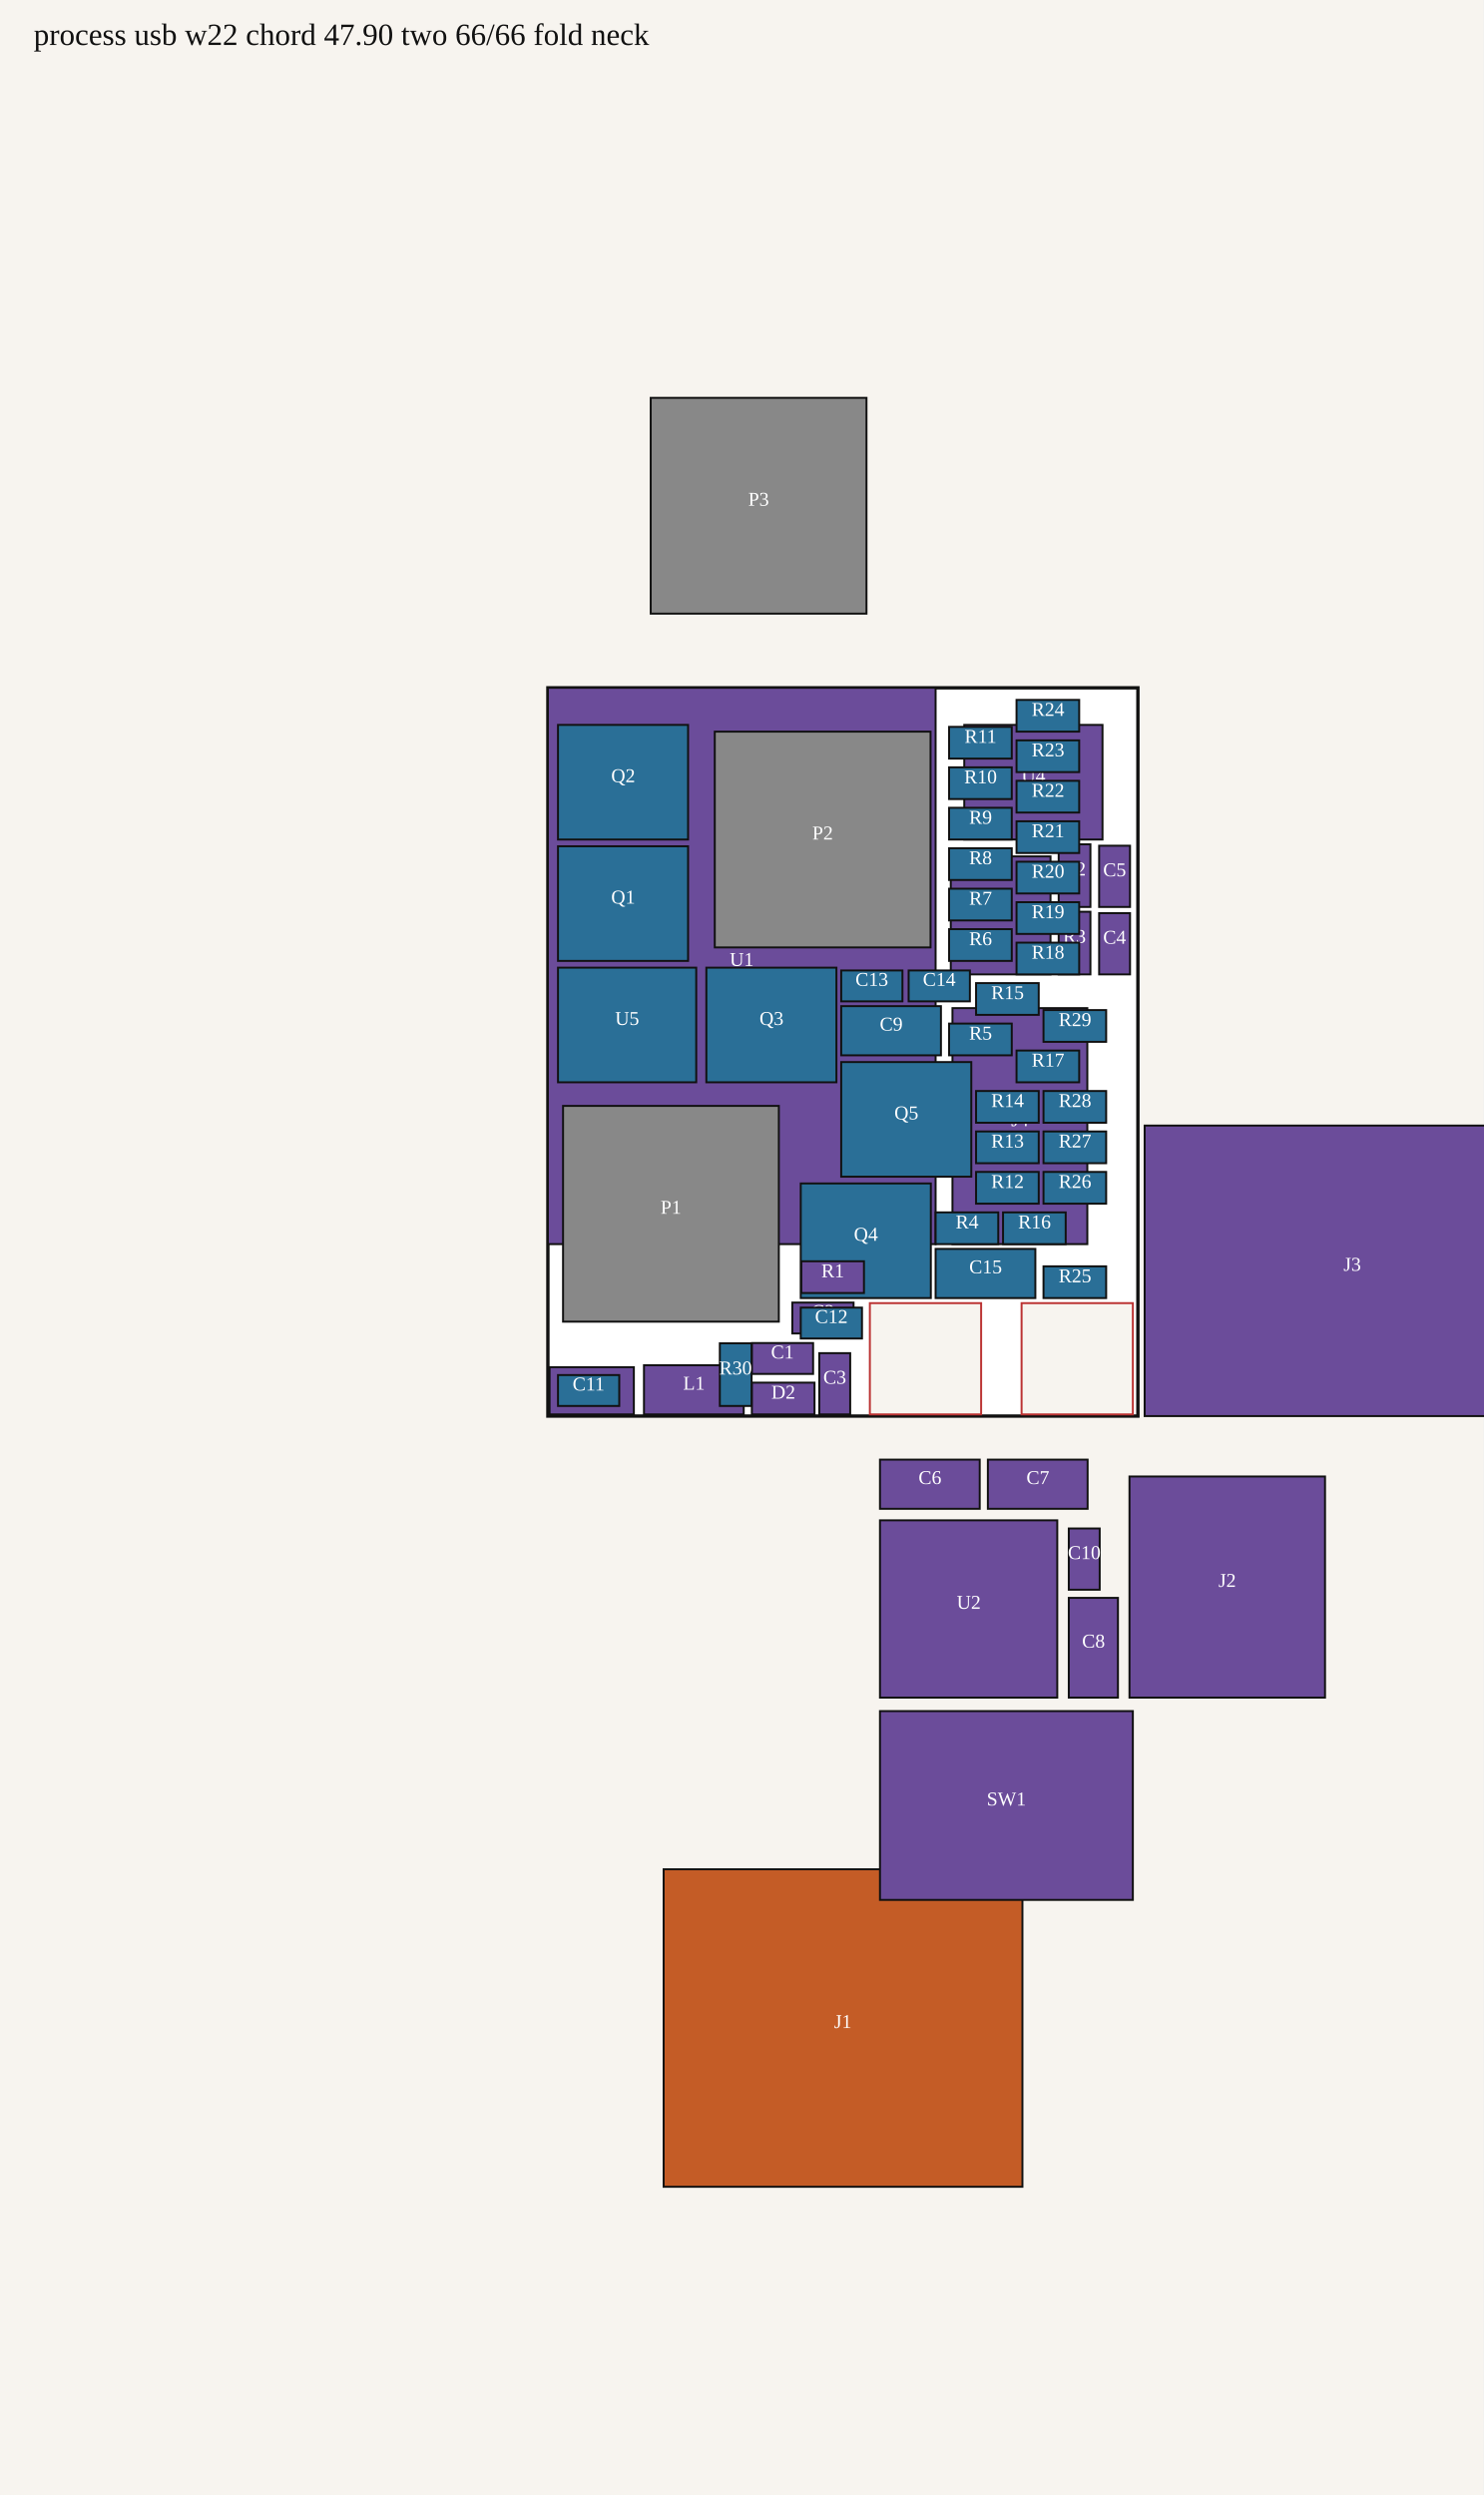
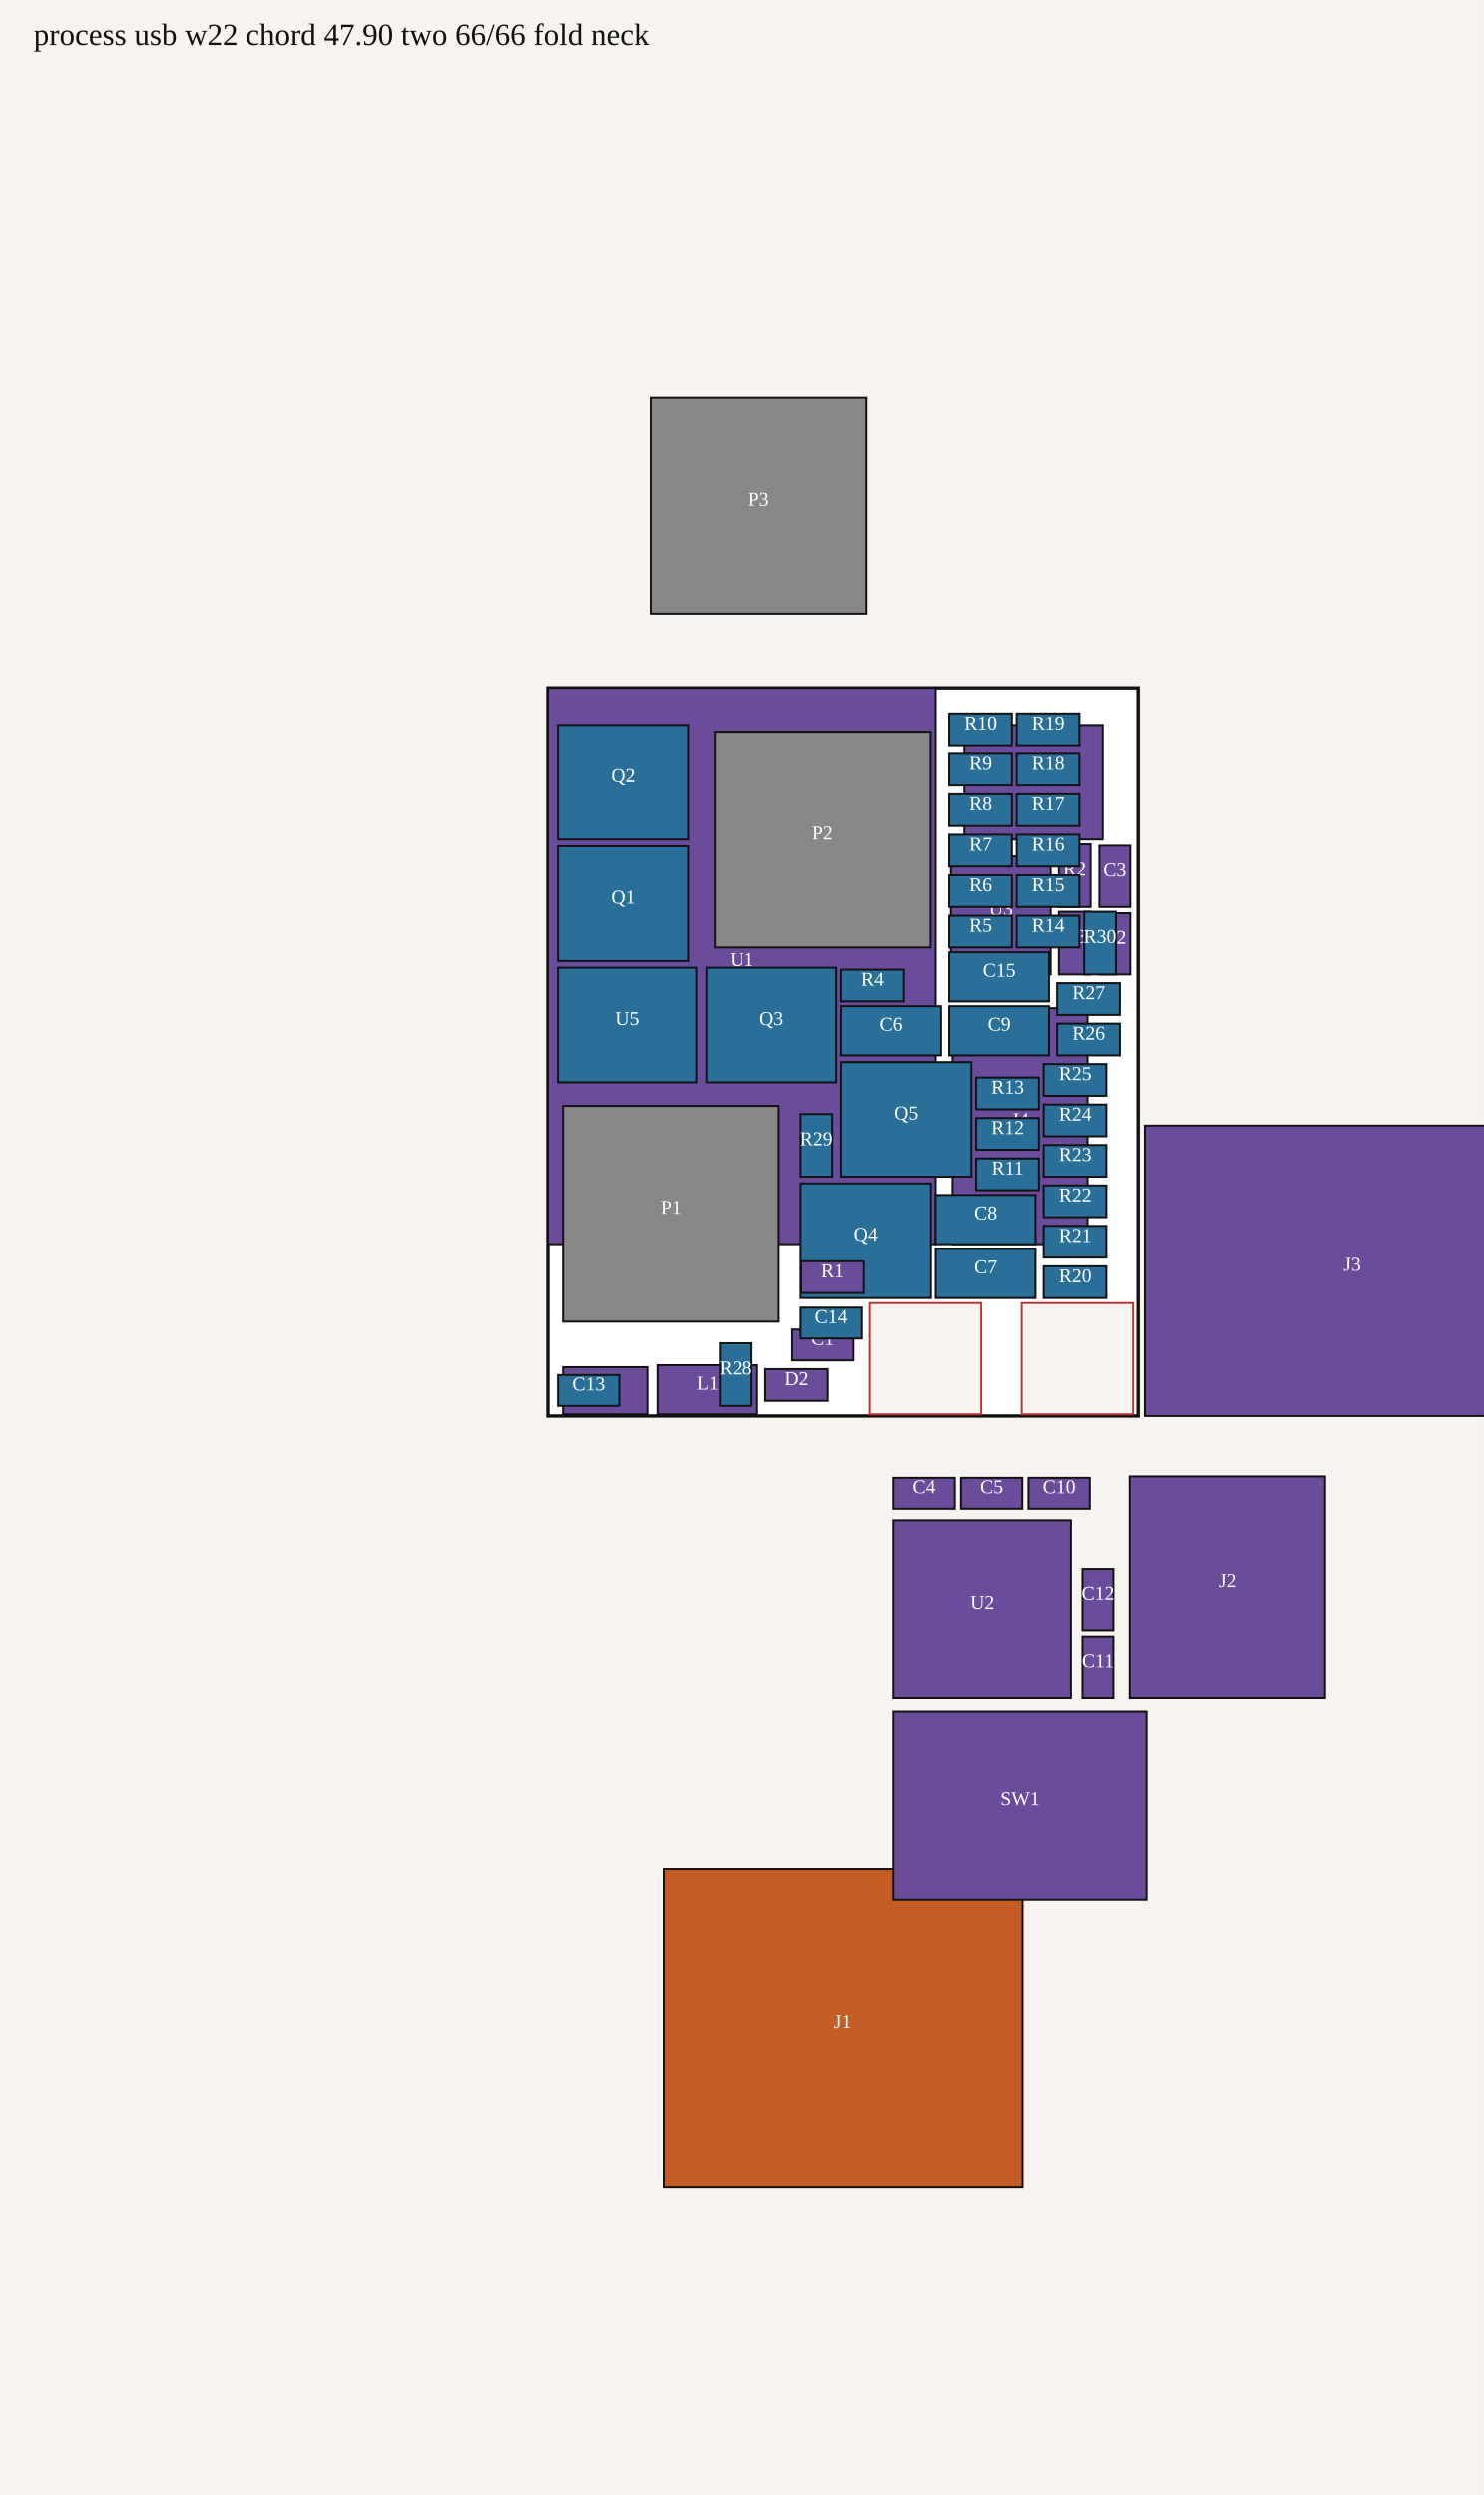
<svg xmlns="http://www.w3.org/2000/svg" width="528" height="888" viewBox="0 0 528.0 888.0">
  <rect width="100%" height="100%" fill="#f7f4ef" />
  <rect x="195.0" y="244.8" width="210.0" height="259.2" fill="#fff" stroke="#111" stroke-width="1.2" />
  <rect x="195.0" y="244.8" width="138.0" height="198.0" fill="#6b4c9a" stroke="#111" stroke-width="0.7" />
  <text x="264.0" y="343.8" font-size="7" text-anchor="middle" fill="#fff">U1</text>
  <rect x="236.2" y="665.3" width="127.7" height="113.0" fill="#c45c26" stroke="#111" stroke-width="0.7" />
  <text x="300.0" y="721.8" font-size="7" text-anchor="middle" fill="#fff">J1</text>
  <rect x="200.4" y="393.6" width="76.8" height="76.8" fill="#888" stroke="#111" stroke-width="0.7" />
  <text x="238.8" y="432.0" font-size="7" text-anchor="middle" fill="#fff">P1</text>
  <rect x="254.4" y="260.4" width="76.8" height="76.8" fill="#888" stroke="#111" stroke-width="0.7" />
  <text x="292.8" y="298.8" font-size="7" text-anchor="middle" fill="#fff">P2</text>
  <rect x="231.6" y="141.6" width="76.8" height="76.8" fill="#888" stroke="#111" stroke-width="0.7" />
  <text x="270.0" y="180.0" font-size="7" text-anchor="middle" fill="#fff">P3</text>
-   <rect x="313.2" y="609.0" width="90.0" height="67.2" fill="#6b4c9a" stroke="#111" stroke-width="0.7" />
-   <text x="358.2" y="642.6" font-size="7" text-anchor="middle" fill="#fff">SW1</text>
+   <rect x="318.0" y="609.0" width="90.0" height="67.2" fill="#6b4c9a" stroke="#111" stroke-width="0.7" />
+   <text x="363.0" y="642.6" font-size="7" text-anchor="middle" fill="#fff">SW1</text>
  <rect x="339.0" y="358.8" width="48.0" height="84.0" fill="#6b4c9a" stroke="#111" stroke-width="0.7" />
  <text x="363.0" y="400.8" font-size="7" text-anchor="middle" fill="#fff">J4</text>
-   <rect x="313.2" y="541.1" width="63.1" height="63.1" fill="#6b4c9a" stroke="#111" stroke-width="0.7" />
-   <text x="344.8" y="572.6" font-size="7" text-anchor="middle" fill="#fff">U2</text>
+   <rect x="318.0" y="541.1" width="63.1" height="63.1" fill="#6b4c9a" stroke="#111" stroke-width="0.7" />
+   <text x="349.6" y="572.6" font-size="7" text-anchor="middle" fill="#fff">U2</text>
  <rect x="338.4" y="304.8" width="35.5" height="42.0" fill="#6b4c9a" stroke="#111" stroke-width="0.7" />
  <text x="356.2" y="325.8" font-size="7" text-anchor="middle" fill="#fff">U3</text>
  <rect x="343.2" y="258.0" width="49.2" height="40.8" fill="#6b4c9a" stroke="#111" stroke-width="0.7" />
  <text x="367.8" y="278.4" font-size="7" text-anchor="middle" fill="#fff">U4</text>
  <rect x="198.6" y="344.4" width="49.2" height="40.8" fill="#2a6f97" stroke="#111" stroke-width="0.7" />
  <text x="223.2" y="364.8" font-size="7" text-anchor="middle" fill="#fff">U5</text>
  <rect x="402.0" y="525.5" width="69.6" height="78.7" fill="#6b4c9a" stroke="#111" stroke-width="0.7" />
  <text x="436.8" y="564.8" font-size="7" text-anchor="middle" fill="#fff">J2</text>
  <rect x="407.4" y="400.6" width="147.7" height="103.4" fill="#6b4c9a" stroke="#111" stroke-width="0.7" />
  <text x="481.3" y="452.3" font-size="7" text-anchor="middle" fill="#fff">J3</text>
-   <rect x="195.6" y="486.6" width="30.0" height="16.8" fill="#6b4c9a" stroke="#111" stroke-width="0.7" />
-   <text x="210.6" y="495.0" font-size="7" text-anchor="middle" fill="#fff">D1</text>
-   <rect x="229.2" y="485.9" width="35.5" height="17.5" fill="#6b4c9a" stroke="#111" stroke-width="0.7" />
-   <text x="247.0" y="494.6" font-size="7" text-anchor="middle" fill="#fff">L1</text>
-   <rect x="267.6" y="492.1" width="22.3" height="11.3" fill="#6b4c9a" stroke="#111" stroke-width="0.7" />
-   <text x="278.8" y="497.8" font-size="7" text-anchor="middle" fill="#fff">D2</text>
+   <rect x="200.4" y="486.6" width="30.0" height="16.8" fill="#6b4c9a" stroke="#111" stroke-width="0.7" />
+   <text x="215.4" y="495.0" font-size="7" text-anchor="middle" fill="#fff">D1</text>
+   <rect x="234.0" y="485.9" width="35.5" height="17.5" fill="#6b4c9a" stroke="#111" stroke-width="0.7" />
+   <text x="251.8" y="494.6" font-size="7" text-anchor="middle" fill="#fff">L1</text>
+   <rect x="272.4" y="487.3" width="22.3" height="11.3" fill="#6b4c9a" stroke="#111" stroke-width="0.7" />
+   <text x="283.6" y="493.0" font-size="7" text-anchor="middle" fill="#fff">D2</text>
  <rect x="198.6" y="301.2" width="46.3" height="40.8" fill="#2a6f97" stroke="#111" stroke-width="0.7" />
  <text x="221.8" y="321.6" font-size="7" text-anchor="middle" fill="#fff">Q1</text>
  <rect x="198.6" y="258.0" width="46.3" height="40.8" fill="#2a6f97" stroke="#111" stroke-width="0.7" />
  <text x="221.8" y="278.4" font-size="7" text-anchor="middle" fill="#fff">Q2</text>
  <rect x="251.4" y="344.4" width="46.3" height="40.8" fill="#2a6f97" stroke="#111" stroke-width="0.7" />
  <text x="274.6" y="364.8" font-size="7" text-anchor="middle" fill="#fff">Q3</text>
  <rect x="285.0" y="421.2" width="46.3" height="40.8" fill="#2a6f97" stroke="#111" stroke-width="0.7" />
  <text x="308.2" y="441.6" font-size="7" text-anchor="middle" fill="#fff">Q4</text>
  <rect x="299.4" y="378.0" width="46.3" height="40.8" fill="#2a6f97" stroke="#111" stroke-width="0.7" />
  <text x="322.6" y="398.4" font-size="7" text-anchor="middle" fill="#fff">Q5</text>
  <rect x="285.2" y="448.9" width="22.3" height="11.3" fill="#6b4c9a" stroke="#111" stroke-width="0.7" />
  <text x="296.4" y="454.6" font-size="7" text-anchor="middle" fill="#fff">R1</text>
  <rect x="376.8" y="300.5" width="11.3" height="22.3" fill="#6b4c9a" stroke="#111" stroke-width="0.7" />
  <text x="382.4" y="311.6" font-size="7" text-anchor="middle" fill="#fff">R2</text>
  <rect x="376.8" y="324.5" width="11.3" height="22.3" fill="#6b4c9a" stroke="#111" stroke-width="0.7" />
  <text x="382.4" y="335.6" font-size="7" text-anchor="middle" fill="#fff">R3</text>
-   <rect x="267.6" y="478.0" width="21.8" height="11.0" fill="#6b4c9a" stroke="#111" stroke-width="0.7" />
-   <text x="278.5" y="483.5" font-size="7" text-anchor="middle" fill="#fff">C1</text>
-   <rect x="282.0" y="463.6" width="21.8" height="11.0" fill="#6b4c9a" stroke="#111" stroke-width="0.7" />
-   <text x="292.9" y="469.1" font-size="7" text-anchor="middle" fill="#fff">C2</text>
-   <rect x="291.6" y="481.6" width="11.0" height="21.8" fill="#6b4c9a" stroke="#111" stroke-width="0.7" />
-   <text x="297.1" y="492.5" font-size="7" text-anchor="middle" fill="#fff">C3</text>
+   <rect x="282.0" y="473.2" width="21.8" height="11.0" fill="#6b4c9a" stroke="#111" stroke-width="0.7" />
+   <text x="292.9" y="478.7" font-size="7" text-anchor="middle" fill="#fff">C1</text>
  <rect x="391.2" y="325.0" width="11.0" height="21.8" fill="#6b4c9a" stroke="#111" stroke-width="0.7" />
-   <text x="396.7" y="335.9" font-size="7" text-anchor="middle" fill="#fff">C4</text>
+   <text x="396.7" y="335.9" font-size="7" text-anchor="middle" fill="#fff">C2</text>
  <rect x="391.2" y="301.0" width="11.0" height="21.8" fill="#6b4c9a" stroke="#111" stroke-width="0.7" />
-   <text x="396.7" y="311.9" font-size="7" text-anchor="middle" fill="#fff">C5</text>
-   <rect x="313.2" y="519.5" width="35.5" height="17.5" fill="#6b4c9a" stroke="#111" stroke-width="0.7" />
-   <text x="331.0" y="528.2" font-size="7" text-anchor="middle" fill="#fff">C6</text>
-   <rect x="351.6" y="519.5" width="35.5" height="17.5" fill="#6b4c9a" stroke="#111" stroke-width="0.7" />
-   <text x="369.4" y="528.2" font-size="7" text-anchor="middle" fill="#fff">C7</text>
-   <rect x="380.4" y="568.7" width="17.5" height="35.5" fill="#6b4c9a" stroke="#111" stroke-width="0.7" />
-   <text x="389.2" y="586.4" font-size="7" text-anchor="middle" fill="#fff">C8</text>
+   <text x="396.7" y="311.9" font-size="7" text-anchor="middle" fill="#fff">C3</text>
+   <rect x="318.0" y="526.0" width="21.8" height="11.0" fill="#6b4c9a" stroke="#111" stroke-width="0.7" />
+   <text x="328.9" y="531.5" font-size="7" text-anchor="middle" fill="#fff">C4</text>
+   <rect x="342.0" y="526.0" width="21.8" height="11.0" fill="#6b4c9a" stroke="#111" stroke-width="0.7" />
+   <text x="352.9" y="531.5" font-size="7" text-anchor="middle" fill="#fff">C5</text>
  <rect x="299.4" y="358.1" width="35.5" height="17.5" fill="#2a6f97" stroke="#111" stroke-width="0.7" />
-   <text x="317.2" y="366.8" font-size="7" text-anchor="middle" fill="#fff">C9</text>
-   <rect x="380.4" y="544.0" width="11.0" height="21.8" fill="#6b4c9a" stroke="#111" stroke-width="0.7" />
-   <text x="385.9" y="554.9" font-size="7" text-anchor="middle" fill="#fff">C10</text>
+   <text x="317.2" y="366.8" font-size="7" text-anchor="middle" fill="#fff">C6</text>
+   <rect x="333.0" y="444.5" width="35.5" height="17.5" fill="#2a6f97" stroke="#111" stroke-width="0.7" />
+   <text x="350.8" y="453.2" font-size="7" text-anchor="middle" fill="#fff">C7</text>
+   <rect x="333.0" y="425.3" width="35.5" height="17.5" fill="#2a6f97" stroke="#111" stroke-width="0.7" />
+   <text x="350.8" y="434.0" font-size="7" text-anchor="middle" fill="#fff">C8</text>
+   <rect x="337.8" y="358.1" width="35.5" height="17.5" fill="#2a6f97" stroke="#111" stroke-width="0.7" />
+   <text x="355.6" y="366.8" font-size="7" text-anchor="middle" fill="#fff">C9</text>
+   <rect x="366.0" y="526.0" width="21.8" height="11.0" fill="#6b4c9a" stroke="#111" stroke-width="0.7" />
+   <text x="376.9" y="531.5" font-size="7" text-anchor="middle" fill="#fff">C10</text>
+   <rect x="385.2" y="582.4" width="11.0" height="21.8" fill="#6b4c9a" stroke="#111" stroke-width="0.7" />
+   <text x="390.7" y="593.3" font-size="7" text-anchor="middle" fill="#fff">C11</text>
+   <rect x="385.2" y="558.4" width="11.0" height="21.8" fill="#6b4c9a" stroke="#111" stroke-width="0.7" />
+   <text x="390.7" y="569.3" font-size="7" text-anchor="middle" fill="#fff">C12</text>
  <rect x="198.6" y="489.4" width="21.8" height="11.0" fill="#2a6f97" stroke="#111" stroke-width="0.7" />
-   <text x="209.5" y="494.9" font-size="7" text-anchor="middle" fill="#fff">C11</text>
+   <text x="209.5" y="494.9" font-size="7" text-anchor="middle" fill="#fff">C13</text>
  <rect x="285.0" y="465.4" width="21.8" height="11.0" fill="#2a6f97" stroke="#111" stroke-width="0.7" />
-   <text x="295.9" y="470.9" font-size="7" text-anchor="middle" fill="#fff">C12</text>
-   <rect x="299.4" y="345.4" width="21.8" height="11.0" fill="#2a6f97" stroke="#111" stroke-width="0.7" />
-   <text x="310.3" y="350.9" font-size="7" text-anchor="middle" fill="#fff">C13</text>
-   <rect x="323.4" y="345.4" width="21.8" height="11.0" fill="#2a6f97" stroke="#111" stroke-width="0.7" />
-   <text x="334.3" y="350.9" font-size="7" text-anchor="middle" fill="#fff">C14</text>
-   <rect x="333.0" y="444.5" width="35.5" height="17.5" fill="#2a6f97" stroke="#111" stroke-width="0.7" />
-   <text x="350.8" y="453.2" font-size="7" text-anchor="middle" fill="#fff">C15</text>
-   <rect x="333.0" y="431.5" width="22.3" height="11.3" fill="#2a6f97" stroke="#111" stroke-width="0.7" />
-   <text x="344.2" y="437.2" font-size="7" text-anchor="middle" fill="#fff">R4</text>
-   <rect x="337.8" y="364.3" width="22.3" height="11.3" fill="#2a6f97" stroke="#111" stroke-width="0.7" />
-   <text x="349.0" y="370.0" font-size="7" text-anchor="middle" fill="#fff">R5</text>
-   <rect x="337.8" y="330.7" width="22.3" height="11.3" fill="#2a6f97" stroke="#111" stroke-width="0.7" />
-   <text x="349.0" y="336.4" font-size="7" text-anchor="middle" fill="#fff">R6</text>
-   <rect x="337.8" y="316.3" width="22.3" height="11.3" fill="#2a6f97" stroke="#111" stroke-width="0.7" />
-   <text x="349.0" y="322.0" font-size="7" text-anchor="middle" fill="#fff">R7</text>
-   <rect x="337.8" y="301.9" width="22.3" height="11.3" fill="#2a6f97" stroke="#111" stroke-width="0.7" />
-   <text x="349.0" y="307.6" font-size="7" text-anchor="middle" fill="#fff">R8</text>
-   <rect x="337.8" y="287.5" width="22.3" height="11.3" fill="#2a6f97" stroke="#111" stroke-width="0.7" />
-   <text x="349.0" y="293.2" font-size="7" text-anchor="middle" fill="#fff">R9</text>
-   <rect x="337.8" y="273.1" width="22.3" height="11.3" fill="#2a6f97" stroke="#111" stroke-width="0.7" />
-   <text x="349.0" y="278.8" font-size="7" text-anchor="middle" fill="#fff">R10</text>
-   <rect x="337.8" y="258.7" width="22.3" height="11.3" fill="#2a6f97" stroke="#111" stroke-width="0.7" />
-   <text x="349.0" y="264.4" font-size="7" text-anchor="middle" fill="#fff">R11</text>
-   <rect x="347.4" y="417.1" width="22.3" height="11.3" fill="#2a6f97" stroke="#111" stroke-width="0.7" />
-   <text x="358.6" y="422.8" font-size="7" text-anchor="middle" fill="#fff">R12</text>
-   <rect x="347.4" y="402.7" width="22.3" height="11.3" fill="#2a6f97" stroke="#111" stroke-width="0.7" />
-   <text x="358.6" y="408.4" font-size="7" text-anchor="middle" fill="#fff">R13</text>
-   <rect x="347.4" y="388.3" width="22.3" height="11.3" fill="#2a6f97" stroke="#111" stroke-width="0.7" />
-   <text x="358.6" y="394.0" font-size="7" text-anchor="middle" fill="#fff">R14</text>
-   <rect x="347.4" y="349.9" width="22.3" height="11.3" fill="#2a6f97" stroke="#111" stroke-width="0.7" />
-   <text x="358.6" y="355.6" font-size="7" text-anchor="middle" fill="#fff">R15</text>
-   <rect x="357.0" y="431.5" width="22.3" height="11.3" fill="#2a6f97" stroke="#111" stroke-width="0.7" />
-   <text x="368.2" y="437.2" font-size="7" text-anchor="middle" fill="#fff">R16</text>
-   <rect x="361.8" y="373.9" width="22.3" height="11.3" fill="#2a6f97" stroke="#111" stroke-width="0.7" />
-   <text x="373.0" y="379.6" font-size="7" text-anchor="middle" fill="#fff">R17</text>
-   <rect x="361.8" y="335.5" width="22.3" height="11.3" fill="#2a6f97" stroke="#111" stroke-width="0.7" />
-   <text x="373.0" y="341.2" font-size="7" text-anchor="middle" fill="#fff">R18</text>
-   <rect x="361.8" y="321.1" width="22.3" height="11.3" fill="#2a6f97" stroke="#111" stroke-width="0.7" />
-   <text x="373.0" y="326.8" font-size="7" text-anchor="middle" fill="#fff">R19</text>
-   <rect x="361.8" y="306.7" width="22.3" height="11.3" fill="#2a6f97" stroke="#111" stroke-width="0.7" />
-   <text x="373.0" y="312.4" font-size="7" text-anchor="middle" fill="#fff">R20</text>
-   <rect x="361.8" y="292.3" width="22.3" height="11.3" fill="#2a6f97" stroke="#111" stroke-width="0.7" />
-   <text x="373.0" y="298.0" font-size="7" text-anchor="middle" fill="#fff">R21</text>
-   <rect x="361.8" y="277.9" width="22.3" height="11.3" fill="#2a6f97" stroke="#111" stroke-width="0.7" />
-   <text x="373.0" y="283.6" font-size="7" text-anchor="middle" fill="#fff">R22</text>
-   <rect x="361.8" y="263.5" width="22.3" height="11.3" fill="#2a6f97" stroke="#111" stroke-width="0.7" />
-   <text x="373.0" y="269.2" font-size="7" text-anchor="middle" fill="#fff">R23</text>
-   <rect x="361.8" y="249.1" width="22.3" height="11.3" fill="#2a6f97" stroke="#111" stroke-width="0.7" />
-   <text x="373.0" y="254.8" font-size="7" text-anchor="middle" fill="#fff">R24</text>
+   <text x="295.9" y="470.9" font-size="7" text-anchor="middle" fill="#fff">C14</text>
+   <rect x="337.8" y="338.9" width="35.5" height="17.5" fill="#2a6f97" stroke="#111" stroke-width="0.7" />
+   <text x="355.6" y="347.6" font-size="7" text-anchor="middle" fill="#fff">C15</text>
+   <rect x="299.4" y="345.1" width="22.3" height="11.3" fill="#2a6f97" stroke="#111" stroke-width="0.7" />
+   <text x="310.6" y="350.8" font-size="7" text-anchor="middle" fill="#fff">R4</text>
+   <rect x="337.8" y="325.9" width="22.3" height="11.3" fill="#2a6f97" stroke="#111" stroke-width="0.7" />
+   <text x="349.0" y="331.6" font-size="7" text-anchor="middle" fill="#fff">R5</text>
+   <rect x="337.8" y="311.5" width="22.3" height="11.3" fill="#2a6f97" stroke="#111" stroke-width="0.7" />
+   <text x="349.0" y="317.2" font-size="7" text-anchor="middle" fill="#fff">R6</text>
+   <rect x="337.8" y="297.1" width="22.3" height="11.3" fill="#2a6f97" stroke="#111" stroke-width="0.7" />
+   <text x="349.0" y="302.8" font-size="7" text-anchor="middle" fill="#fff">R7</text>
+   <rect x="337.8" y="282.7" width="22.3" height="11.3" fill="#2a6f97" stroke="#111" stroke-width="0.7" />
+   <text x="349.0" y="288.4" font-size="7" text-anchor="middle" fill="#fff">R8</text>
+   <rect x="337.8" y="268.3" width="22.3" height="11.3" fill="#2a6f97" stroke="#111" stroke-width="0.7" />
+   <text x="349.0" y="274.0" font-size="7" text-anchor="middle" fill="#fff">R9</text>
+   <rect x="337.8" y="253.9" width="22.3" height="11.3" fill="#2a6f97" stroke="#111" stroke-width="0.7" />
+   <text x="349.0" y="259.6" font-size="7" text-anchor="middle" fill="#fff">R10</text>
+   <rect x="347.4" y="412.3" width="22.3" height="11.3" fill="#2a6f97" stroke="#111" stroke-width="0.7" />
+   <text x="358.6" y="418.0" font-size="7" text-anchor="middle" fill="#fff">R11</text>
+   <rect x="347.4" y="397.9" width="22.3" height="11.3" fill="#2a6f97" stroke="#111" stroke-width="0.7" />
+   <text x="358.6" y="403.6" font-size="7" text-anchor="middle" fill="#fff">R12</text>
+   <rect x="347.4" y="383.5" width="22.3" height="11.3" fill="#2a6f97" stroke="#111" stroke-width="0.7" />
+   <text x="358.6" y="389.2" font-size="7" text-anchor="middle" fill="#fff">R13</text>
+   <rect x="361.8" y="325.9" width="22.3" height="11.3" fill="#2a6f97" stroke="#111" stroke-width="0.7" />
+   <text x="373.0" y="331.6" font-size="7" text-anchor="middle" fill="#fff">R14</text>
+   <rect x="361.8" y="311.5" width="22.3" height="11.3" fill="#2a6f97" stroke="#111" stroke-width="0.7" />
+   <text x="373.0" y="317.2" font-size="7" text-anchor="middle" fill="#fff">R15</text>
+   <rect x="361.8" y="297.1" width="22.3" height="11.3" fill="#2a6f97" stroke="#111" stroke-width="0.7" />
+   <text x="373.0" y="302.8" font-size="7" text-anchor="middle" fill="#fff">R16</text>
+   <rect x="361.8" y="282.7" width="22.3" height="11.3" fill="#2a6f97" stroke="#111" stroke-width="0.7" />
+   <text x="373.0" y="288.4" font-size="7" text-anchor="middle" fill="#fff">R17</text>
+   <rect x="361.8" y="268.3" width="22.3" height="11.3" fill="#2a6f97" stroke="#111" stroke-width="0.7" />
+   <text x="373.0" y="274.0" font-size="7" text-anchor="middle" fill="#fff">R18</text>
+   <rect x="361.8" y="253.9" width="22.3" height="11.3" fill="#2a6f97" stroke="#111" stroke-width="0.7" />
+   <text x="373.0" y="259.6" font-size="7" text-anchor="middle" fill="#fff">R19</text>
  <rect x="371.4" y="450.7" width="22.3" height="11.3" fill="#2a6f97" stroke="#111" stroke-width="0.7" />
-   <text x="382.6" y="456.4" font-size="7" text-anchor="middle" fill="#fff">R25</text>
-   <rect x="371.4" y="417.1" width="22.3" height="11.3" fill="#2a6f97" stroke="#111" stroke-width="0.7" />
-   <text x="382.6" y="422.8" font-size="7" text-anchor="middle" fill="#fff">R26</text>
-   <rect x="371.4" y="402.7" width="22.3" height="11.3" fill="#2a6f97" stroke="#111" stroke-width="0.7" />
-   <text x="382.6" y="408.4" font-size="7" text-anchor="middle" fill="#fff">R27</text>
-   <rect x="371.4" y="388.3" width="22.3" height="11.3" fill="#2a6f97" stroke="#111" stroke-width="0.7" />
-   <text x="382.6" y="394.0" font-size="7" text-anchor="middle" fill="#fff">R28</text>
-   <rect x="371.4" y="359.5" width="22.3" height="11.3" fill="#2a6f97" stroke="#111" stroke-width="0.7" />
-   <text x="382.6" y="365.2" font-size="7" text-anchor="middle" fill="#fff">R29</text>
+   <text x="382.6" y="456.4" font-size="7" text-anchor="middle" fill="#fff">R20</text>
+   <rect x="371.4" y="436.3" width="22.3" height="11.3" fill="#2a6f97" stroke="#111" stroke-width="0.7" />
+   <text x="382.6" y="442.0" font-size="7" text-anchor="middle" fill="#fff">R21</text>
+   <rect x="371.4" y="421.9" width="22.3" height="11.3" fill="#2a6f97" stroke="#111" stroke-width="0.7" />
+   <text x="382.6" y="427.6" font-size="7" text-anchor="middle" fill="#fff">R22</text>
+   <rect x="371.4" y="407.5" width="22.3" height="11.3" fill="#2a6f97" stroke="#111" stroke-width="0.7" />
+   <text x="382.6" y="413.2" font-size="7" text-anchor="middle" fill="#fff">R23</text>
+   <rect x="371.4" y="393.1" width="22.3" height="11.3" fill="#2a6f97" stroke="#111" stroke-width="0.7" />
+   <text x="382.6" y="398.8" font-size="7" text-anchor="middle" fill="#fff">R24</text>
+   <rect x="371.4" y="378.7" width="22.3" height="11.3" fill="#2a6f97" stroke="#111" stroke-width="0.7" />
+   <text x="382.6" y="384.4" font-size="7" text-anchor="middle" fill="#fff">R25</text>
+   <rect x="376.2" y="364.3" width="22.3" height="11.3" fill="#2a6f97" stroke="#111" stroke-width="0.7" />
+   <text x="387.4" y="370.0" font-size="7" text-anchor="middle" fill="#fff">R26</text>
+   <rect x="376.2" y="349.9" width="22.3" height="11.3" fill="#2a6f97" stroke="#111" stroke-width="0.7" />
+   <text x="387.4" y="355.6" font-size="7" text-anchor="middle" fill="#fff">R27</text>
  <rect x="256.2" y="478.1" width="11.3" height="22.3" fill="#2a6f97" stroke="#111" stroke-width="0.7" />
-   <text x="261.8" y="489.2" font-size="7" text-anchor="middle" fill="#fff">R30</text>
+   <text x="261.8" y="489.2" font-size="7" text-anchor="middle" fill="#fff">R28</text>
+   <rect x="285.0" y="396.5" width="11.3" height="22.3" fill="#2a6f97" stroke="#111" stroke-width="0.7" />
+   <text x="290.6" y="407.6" font-size="7" text-anchor="middle" fill="#fff">R29</text>
+   <rect x="385.8" y="324.5" width="11.3" height="22.3" fill="#2a6f97" stroke="#111" stroke-width="0.7" />
+   <text x="391.4" y="335.6" font-size="7" text-anchor="middle" fill="#fff">R30</text>
  <rect x="309.6" y="463.8" width="39.6" height="39.6" fill="#f7f4ef" stroke="#b33" stroke-width="0.7" />
  <rect x="363.6" y="463.8" width="39.6" height="39.6" fill="#f7f4ef" stroke="#b33" stroke-width="0.7" />
  <text x="12" y="16" font-size="11" fill="#111">process usb w22 chord 47.90 two 66/66 fold neck</text>
</svg>
